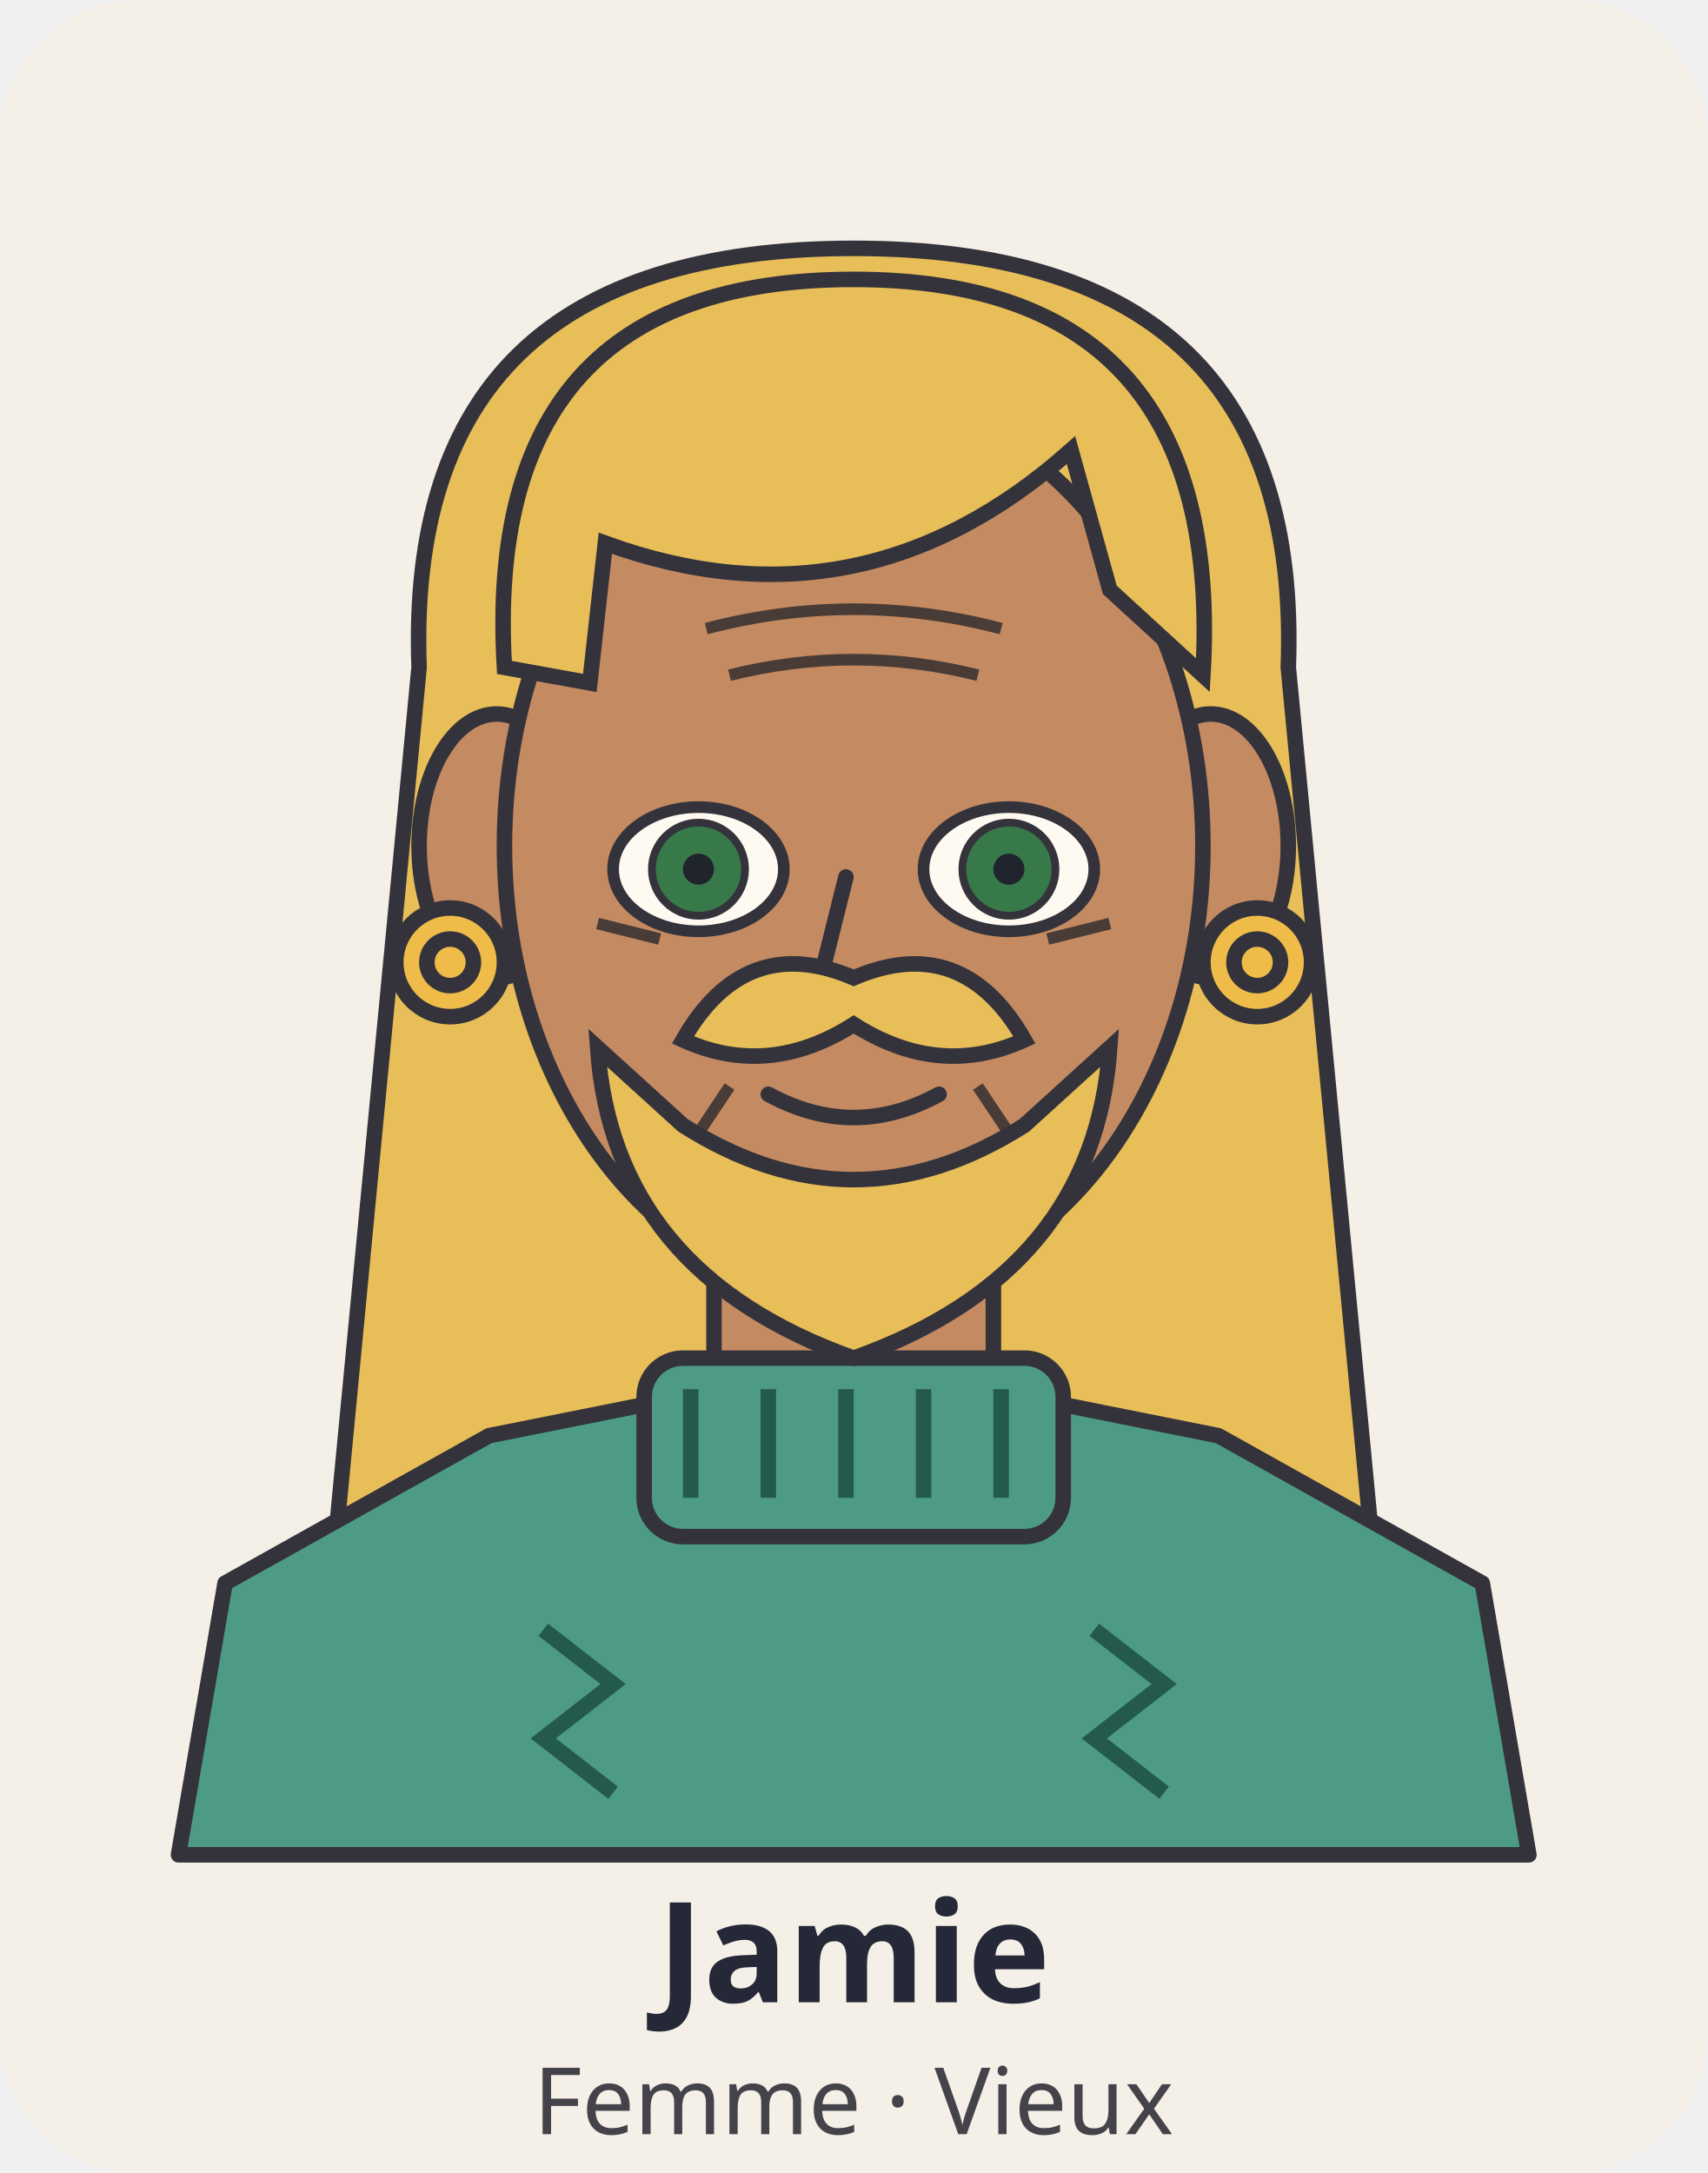
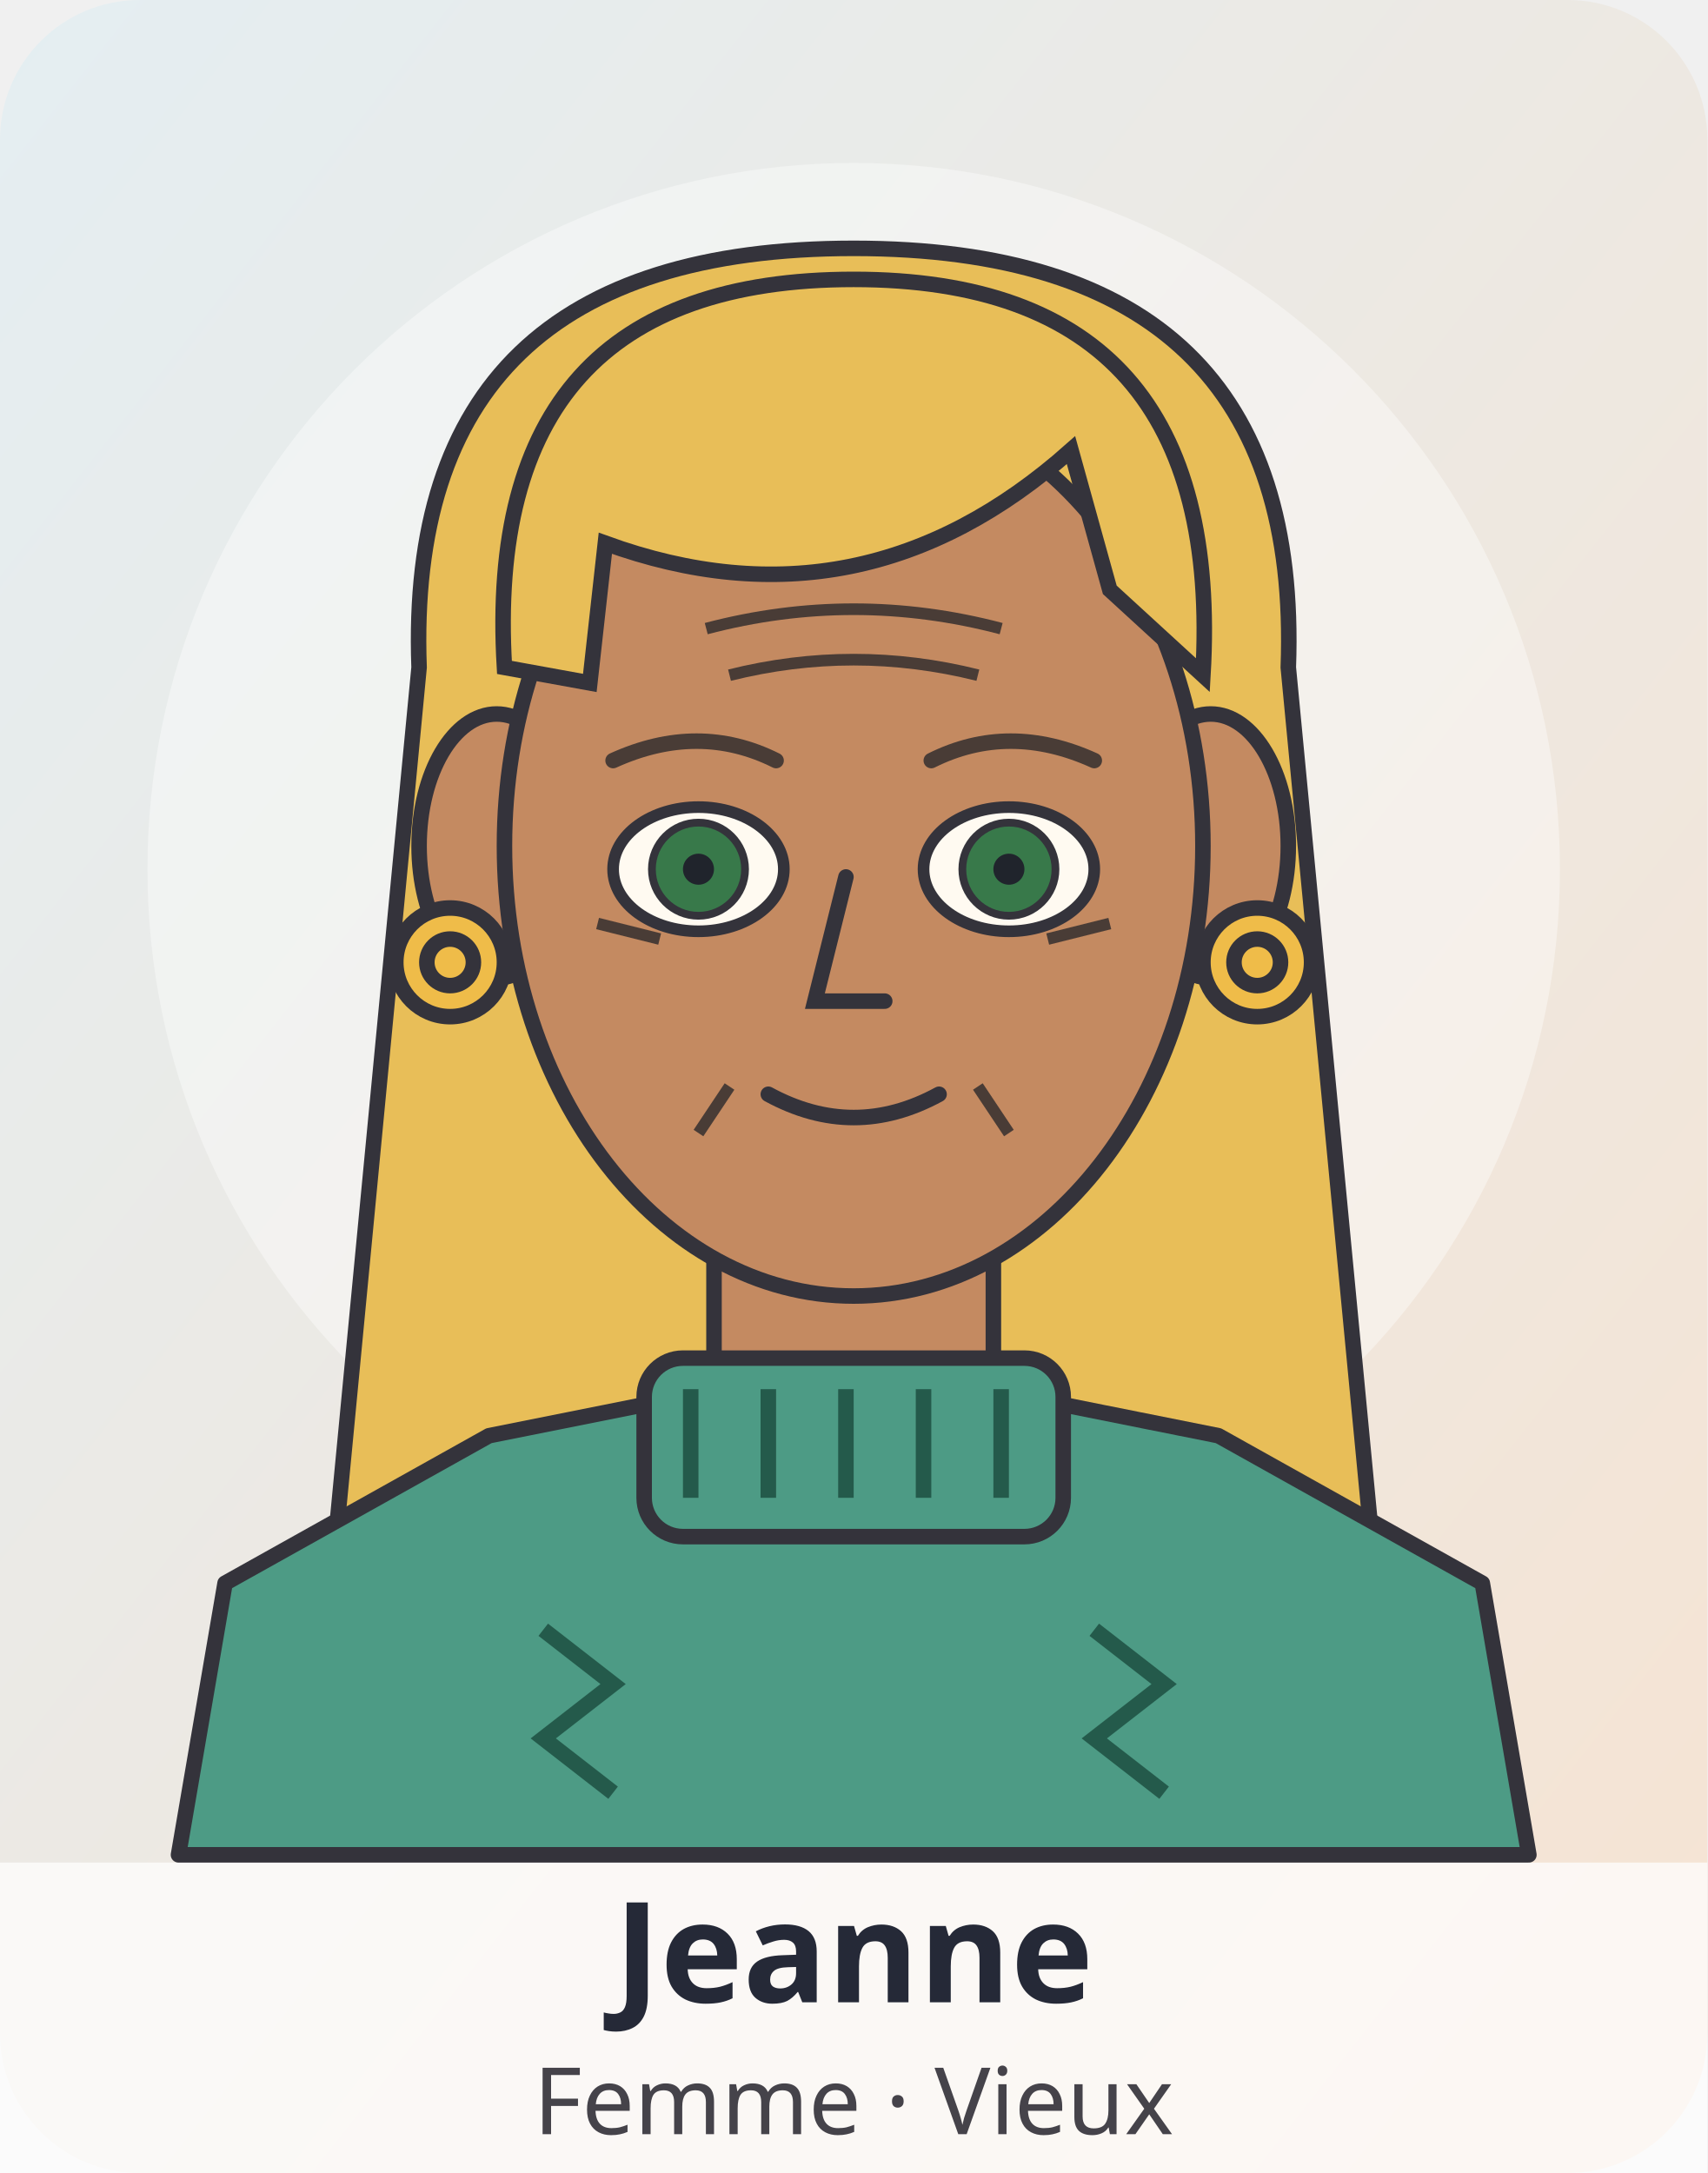
<svg xmlns="http://www.w3.org/2000/svg" viewBox="0 0 220 280" role="img" aria-labelledby="title-c23 desc-c23">
-   <rect width="220" height="280" rx="18" fill="#f4efe7" />
+   <defs>
+     <linearGradient id="fond-c23" x2="1" y2="1">
+       <stop stop-color="#e4eef2" />
+       <stop offset="1" stop-color="#f6e3d2" />
+     </linearGradient>
+   </defs>
+   <rect width="220" height="280" rx="18" fill="url(#fond-c23)" />
+   <circle cx="110" cy="112" r="91" fill="#fff" opacity=".38" />
+   <path d="M0 240 H220 V280 H0Z" fill="#fff" opacity=".72" />
  <path d="M54 86 Q52 32 110 32 Q168 32 166 86 L177 201 Q154 213 142 195 L78 195 Q62 213 43 201Z" fill="#e8be58" stroke="#34333b" stroke-width="2" />
  <path d="M92 153 V186 Q110 203 128 186 V153" fill="#c48a61" stroke="#34333b" stroke-width="2" />
  <path d="M83 181 L63 185 L29 204 L23 239 L197 239 L191 204 L157 185 L137 181Z" fill="#4d9b85" stroke="#34333b" stroke-width="2" stroke-linejoin="round" />
  <rect x="83" y="175" width="54" height="23" rx="5" fill="#4d9b85" stroke="#34333b" stroke-width="2" stroke-linejoin="round" />
  <path d="M89 179 V193 M99 179 V193 M109 179 V193 M119 179 V193 M129 179 V193 M70 210 L79 217 L70 224 L79 231 M141 210 L150 217 L141 224 L150 231" fill="none" stroke="#245a4b" stroke-width="2" />
  <g fill="#c48a61" stroke="#34333b" stroke-width="2">
    <ellipse cx="64" cy="109" rx="10" ry="17" />
    <ellipse cx="156" cy="109" rx="10" ry="17" />
    <ellipse cx="110" cy="109" rx="45" ry="58" />
  </g>
  <path d="M65 86 Q62 36 110 36 Q158 36 155 87 L143 76 L138 58 Q111 82 78 70 L76 88Z" fill="#e8be58" stroke="#34333b" stroke-width="2" />
  <path d="M91 81 Q110 76 129 81 M94 87 Q110 83 126 87 M77 119 L85 121 M143 119 L135 121 M90 146 L94 140 M130 146 L126 140" fill="none" stroke="#493c36" stroke-width="1.5" />
  <g fill="#fffaf1" stroke="#34333b" stroke-width="1.5">
    <ellipse cx="90" cy="112" rx="11" ry="8" />
    <ellipse cx="130" cy="112" rx="11" ry="8" />
  </g>
  <g fill="#38794a" stroke="#34333b" stroke-width="1">
    <circle cx="90" cy="112" r="6" />
    <circle cx="130" cy="112" r="6" />
  </g>
  <g fill="#20242c">
    <circle cx="90" cy="112" r="2" />
    <circle cx="130" cy="112" r="2" />
  </g>
+   <path d="M79 98 Q90 93 100 98 M120 98 Q130 93 141 98" fill="none" stroke="#493c36" stroke-width="2" stroke-linecap="round" />
  <path d="M109 113 L105 129 L114 129 M99 141 Q110 147 121 141" fill="none" stroke="#34333b" stroke-width="2" stroke-linecap="round" />
-   <path d="M77 135 Q79 164 110 175 Q141 164 143 135 L132 145 Q110 159 88 145Z" fill="#e8be58" stroke="#34333b" stroke-width="2" />
-   <path d="M110 126 Q96 120 88 134 Q99 139 110 132 Q121 139 132 134 Q124 120 110 126Z" fill="#e8be58" stroke="#34333b" stroke-width="2" />
  <g fill="#efbc49" stroke="#34333b" stroke-width="2">
    <circle cx="58" cy="124" r="7" />
    <circle cx="162" cy="124" r="7" />
    <circle cx="58" cy="124" r="3" fill="none" />
    <circle cx="162" cy="124" r="3" fill="none" />
  </g>
-   <text x="110" y="258" text-anchor="middle" font-family="sans-serif" font-size="18" font-weight="700" fill="#252937">Jamie</text>
+   <text x="110" y="258" text-anchor="middle" font-family="sans-serif" font-size="18" font-weight="700" fill="#252937">Jeanne</text>
  <text x="110" y="275" text-anchor="middle" font-family="sans-serif" font-size="12" fill="#45434a">Femme · Vieux</text>
</svg>
